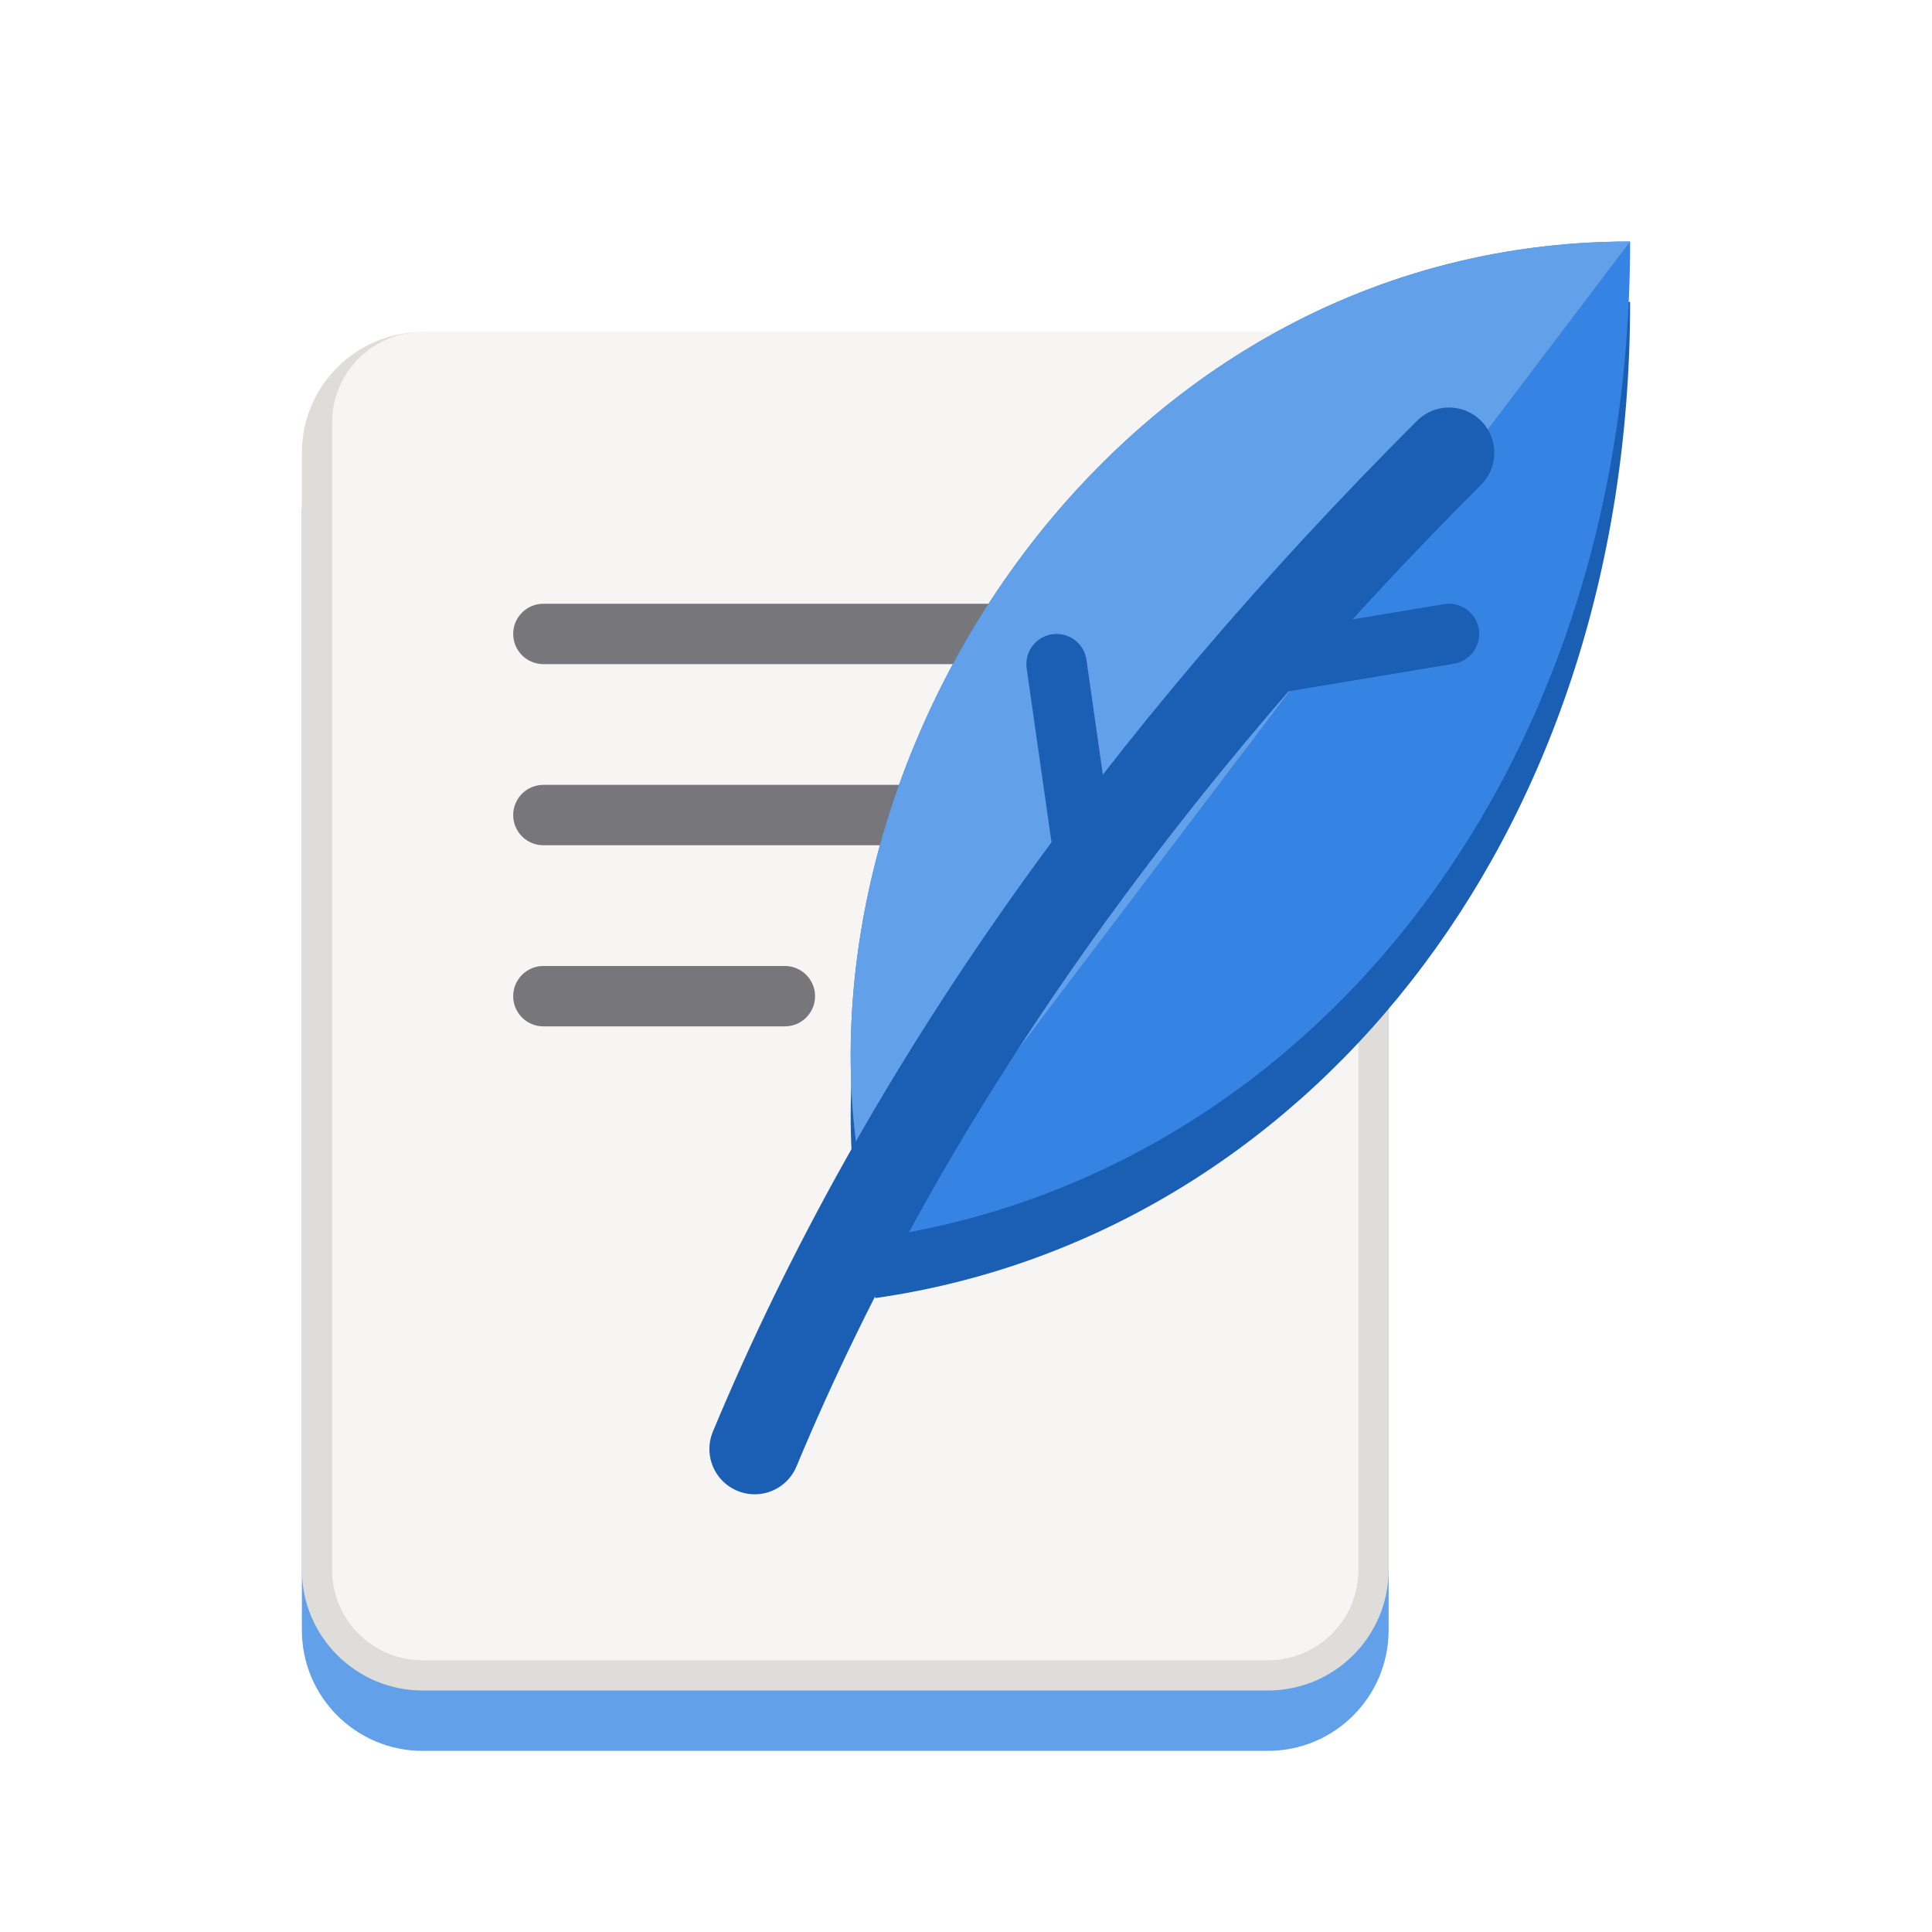
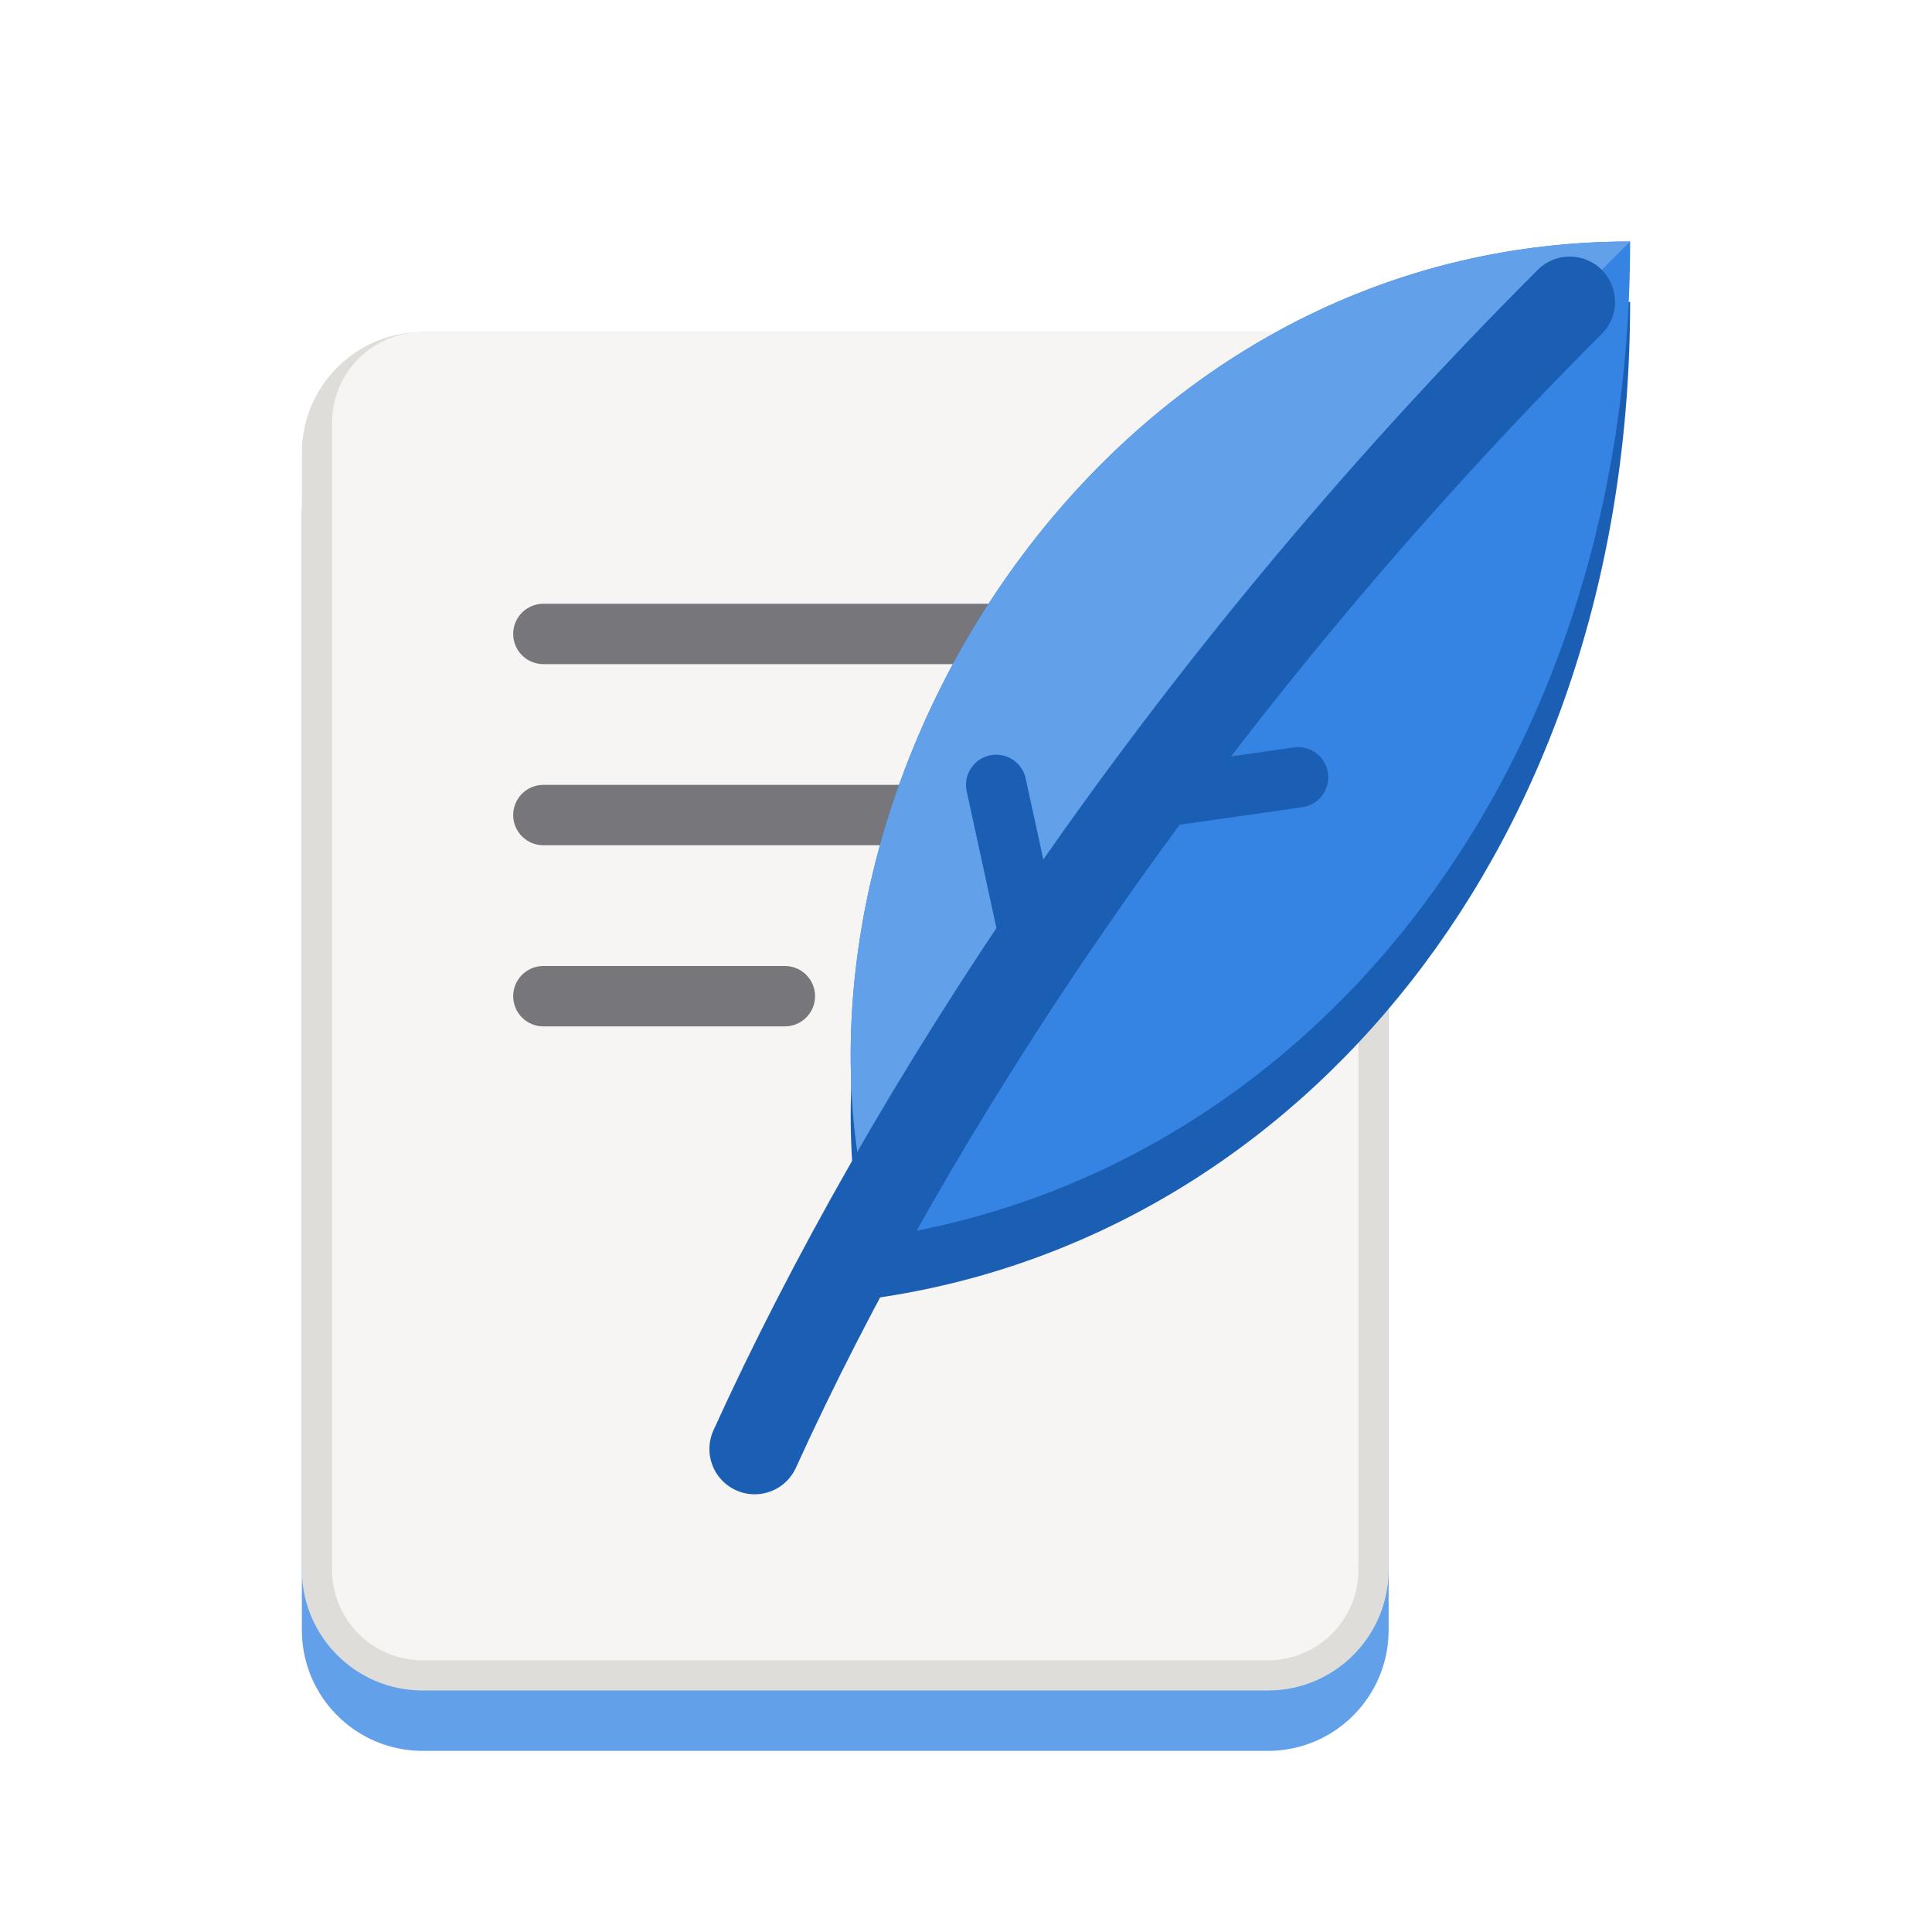
<svg xmlns="http://www.w3.org/2000/svg" width="128" height="128" viewBox="0 0 128 128">
  <rect x="20" y="26" width="72" height="90" rx="8" fill="#62a0ea" />
  <rect x="20" y="22" width="72" height="90" rx="8" fill="#deddda" />
  <rect x="22" y="22" width="68" height="88" rx="6" fill="#f6f5f4" />
  <g fill="#77767b">
    <rect x="34" y="40" width="38" height="4" rx="2" />
    <rect x="34" y="52" width="30" height="4" rx="2" />
    <rect x="34" y="64" width="20" height="4" rx="2" />
  </g>
  <path fill="#1a5fb4" d="M58 86C50 58 72 20 108 20c0 36-22 62-50 66Z" />
  <path fill="#3584e4" d="M58 82C50 54 72 16 108 16c0 36-22 62-50 66Z" />
-   <path fill="#62a0ea" d="M58 82C50 54 72 16 108 16Z" />
-   <path d="M50 96C60 72 76 50 96 30" fill="none" stroke="#1a5fb4" stroke-width="6" stroke-linecap="round" />
-   <path d="m72 58-2-14m14 0 12-2" fill="none" stroke="#1a5fb4" stroke-width="4" stroke-linecap="round" />
+   <path fill="#62a0ea" d="M58 82C50 54 72 16 108 16l-4 4c-20.6 20.6-36.2 42.5-46.7 61.6Z" />
+   <path d="M50 96C60 74 78 46 104 20" fill="none" stroke="#1a5fb4" stroke-width="6" stroke-linecap="round" />
+   <path d="M68.5 63.5 66 52m9.5 1 10.5-1.5" fill="none" stroke="#1a5fb4" stroke-width="4" stroke-linecap="round" />
</svg>
